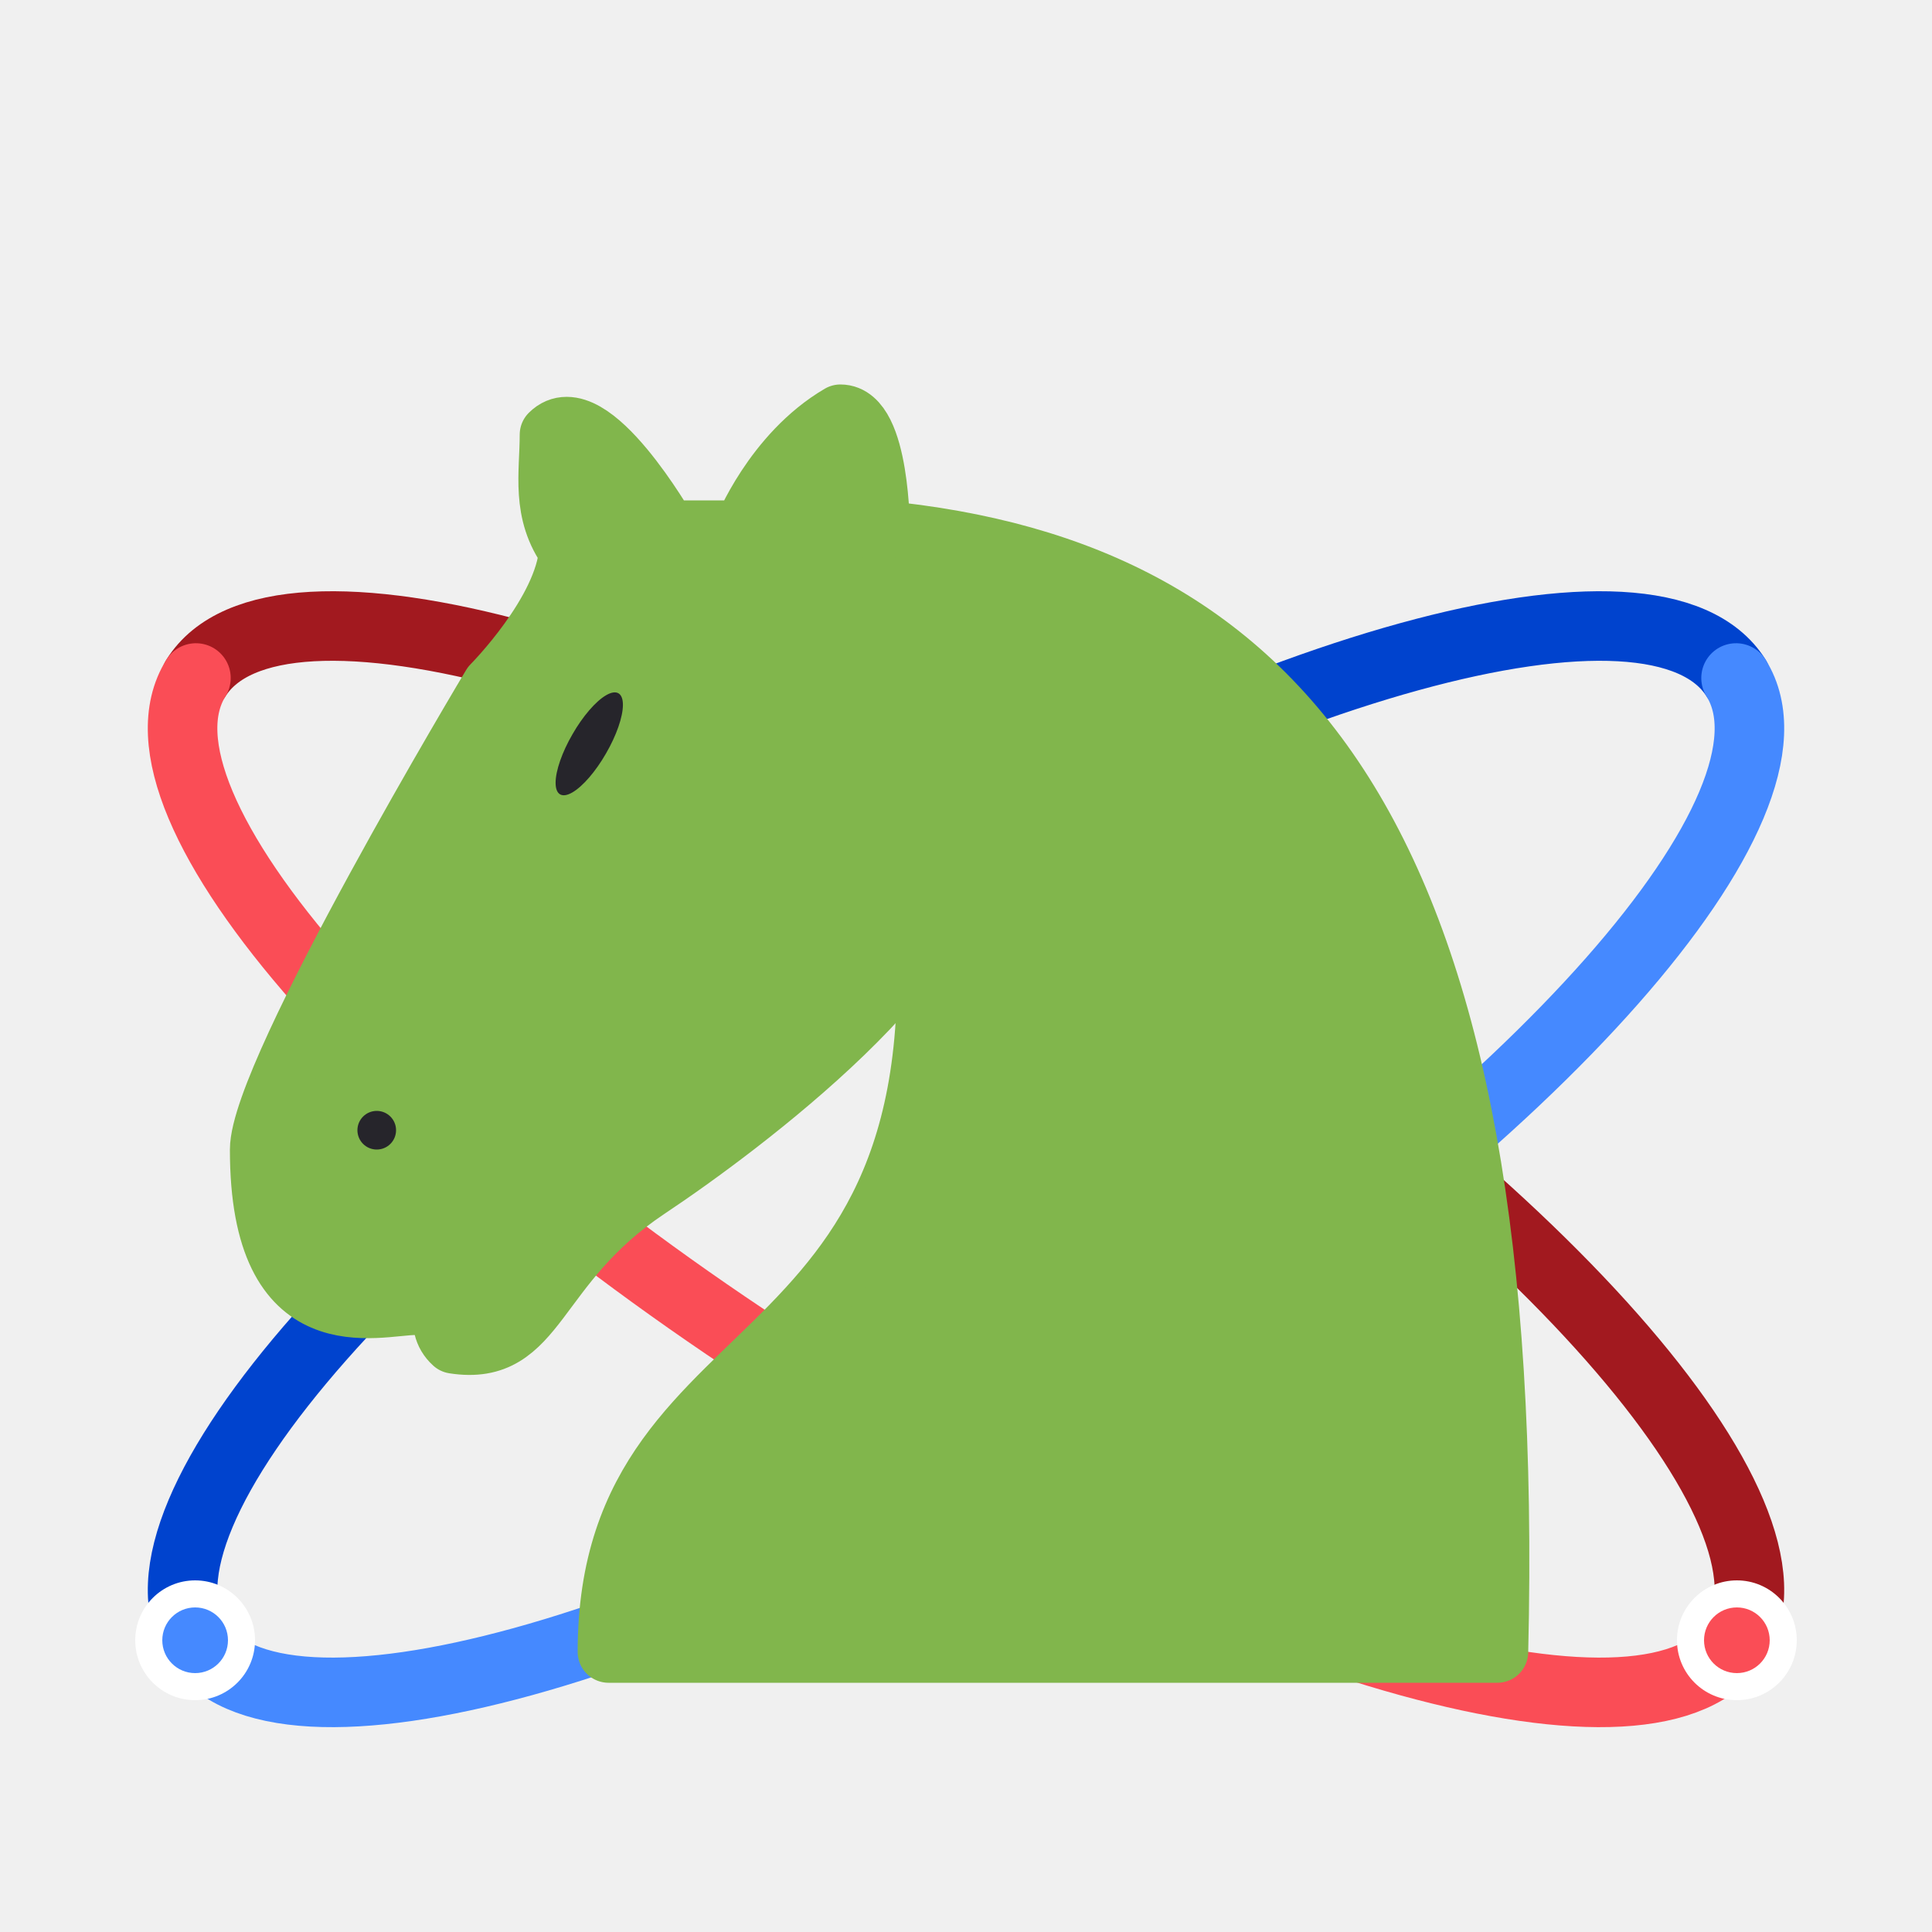
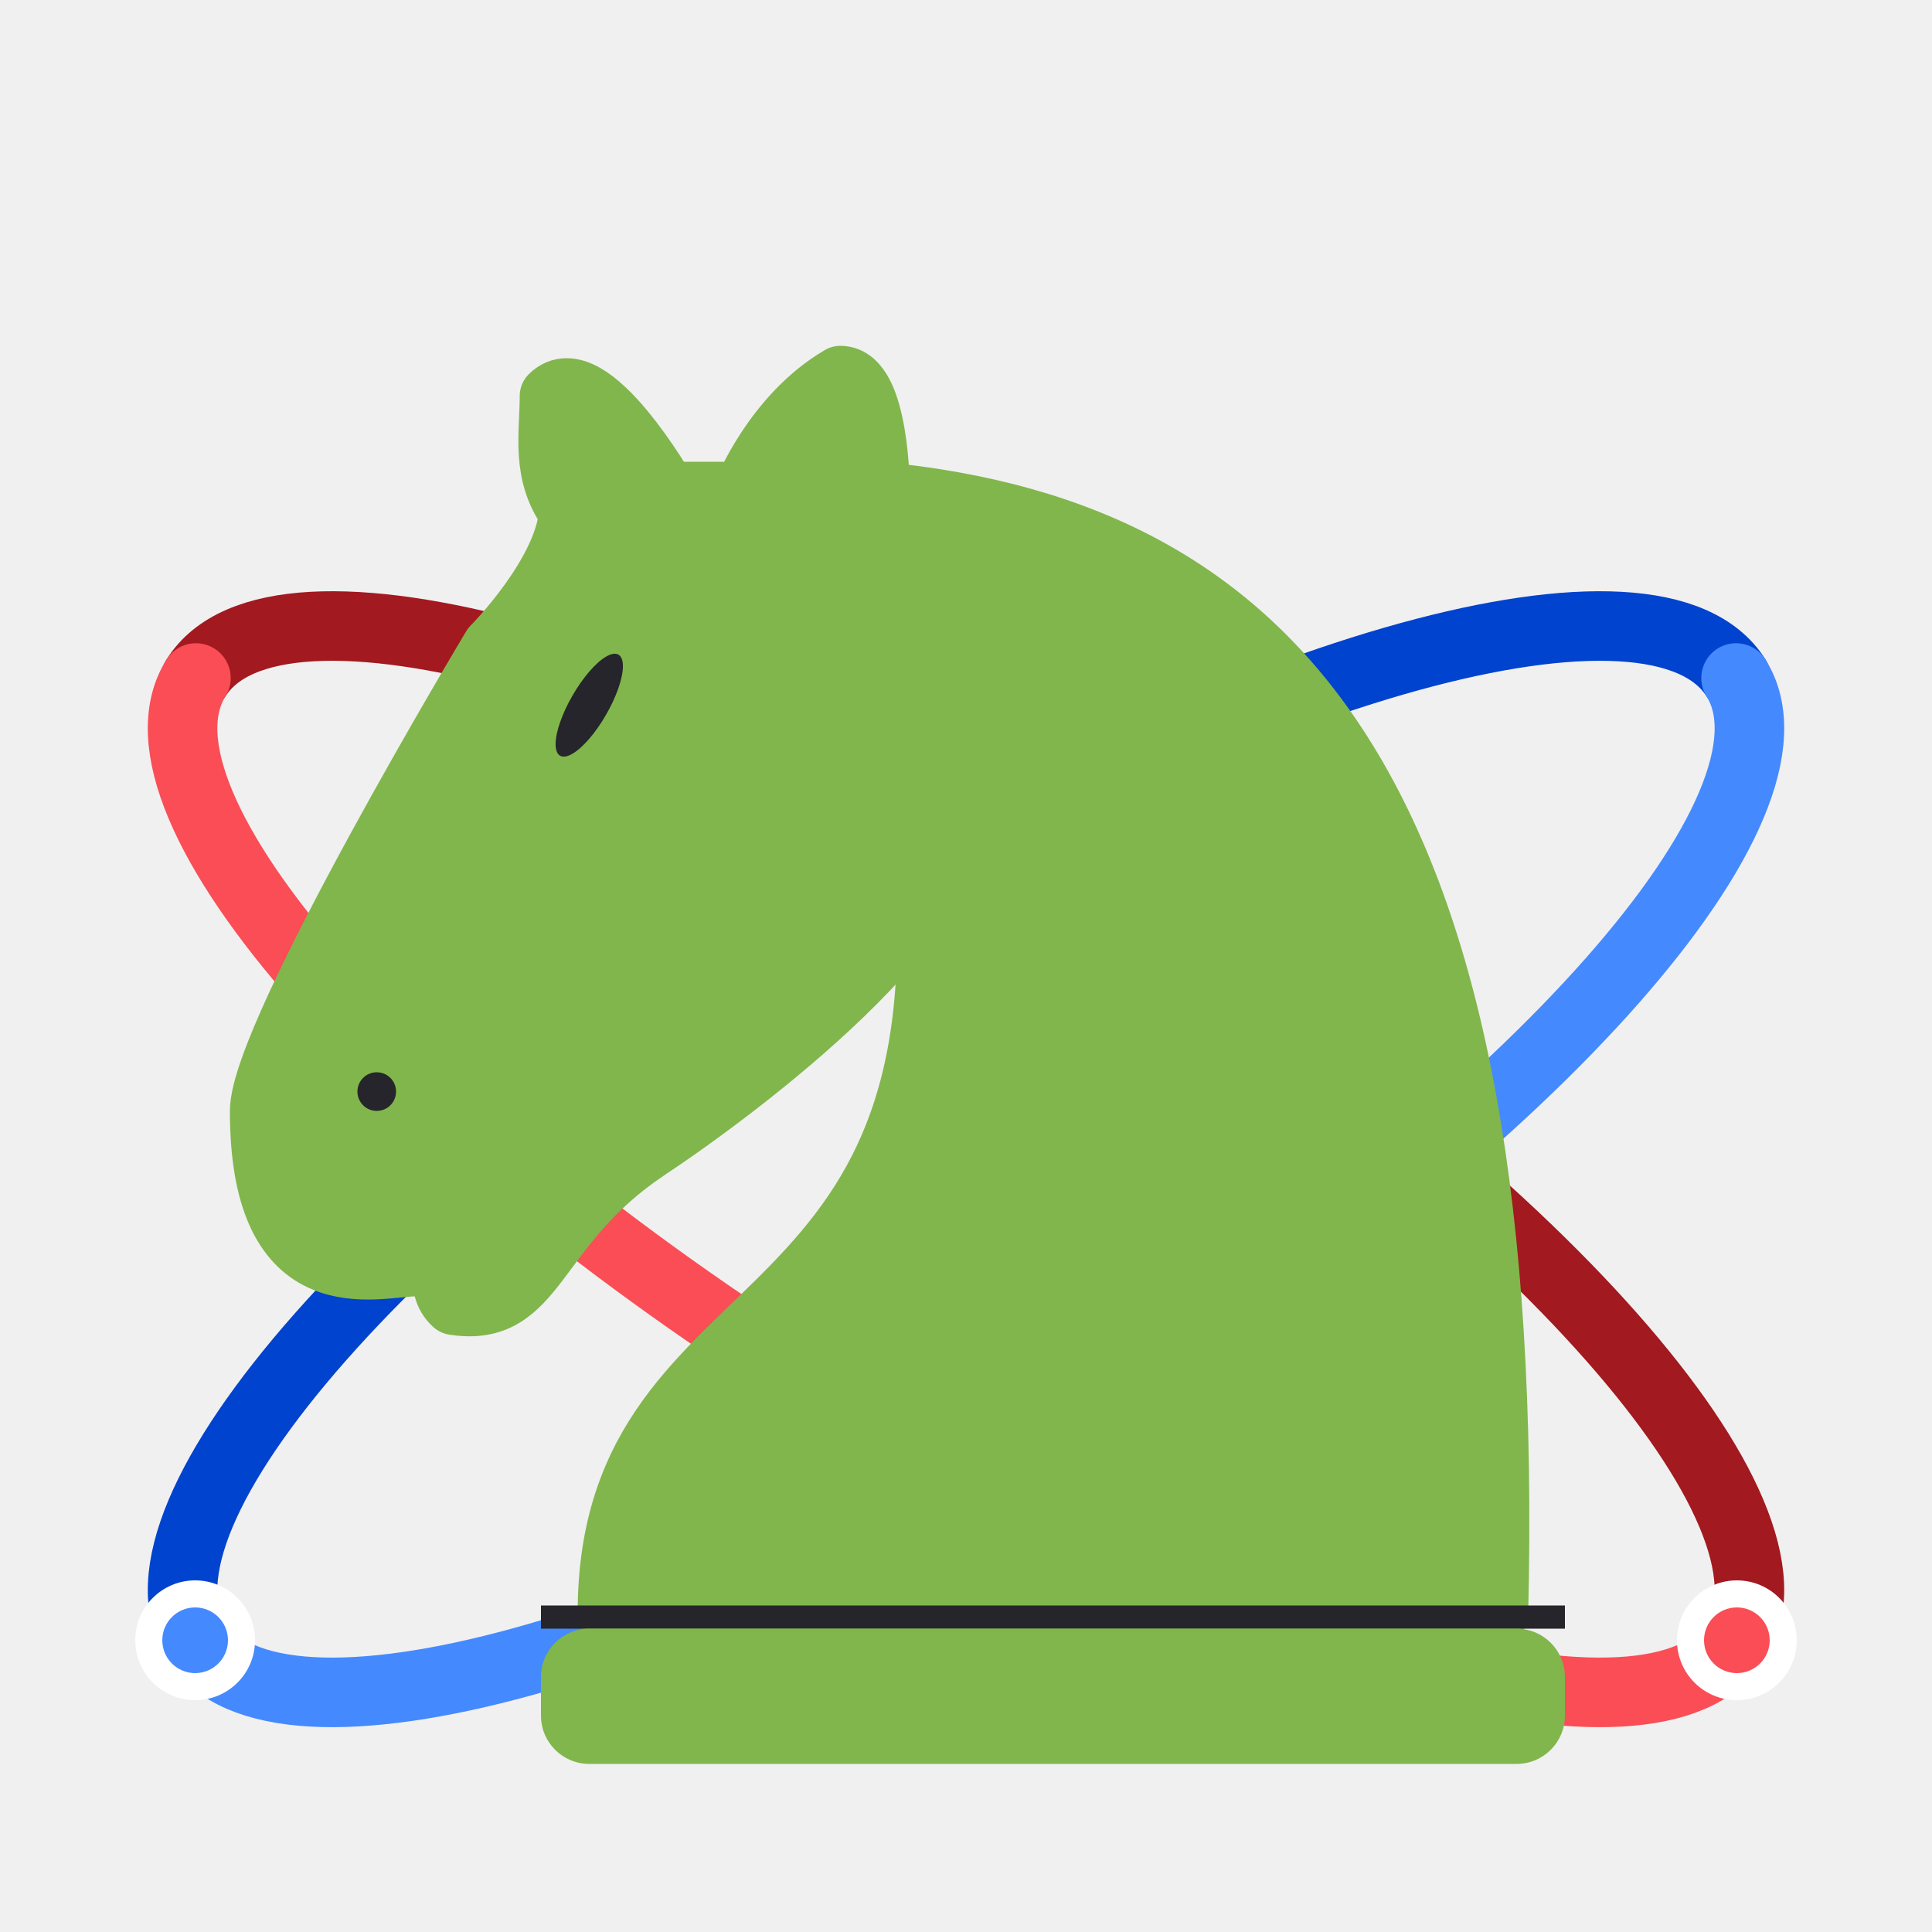
<svg xmlns="http://www.w3.org/2000/svg" viewBox="0 0 100 100">
  <path d="M-47 0 A47 14 0 0 1 47 0" fill="none" stroke="#0043ce" stroke-width="3.6" stroke-linecap="round" transform="translate(50 60) rotate(-32)" />
  <path d="M-47 0 A47 14 0 0 1 47 0" fill="none" stroke="#a2191f" stroke-width="3.6" stroke-linecap="round" transform="translate(50 60) rotate(32)" />
  <path d="M-47 0 A47 14 0 0 0 47 0" fill="none" stroke="#4589ff" stroke-width="3.6" stroke-linecap="round" transform="translate(50 60) rotate(-32)" />
  <path d="M-47 0 A47 14 0 0 0 47 0" fill="none" stroke="#fa4d56" stroke-width="3.6" stroke-linecap="round" transform="translate(50 60) rotate(32)" />
  <circle cx="10.1" cy="84.9" r="3.1" fill="#fff" />
  <circle cx="10.1" cy="84.9" r="1.7" fill="#4589ff" />
  <circle cx="89.9" cy="84.9" r="3.1" fill="#fff" />
  <circle cx="89.9" cy="84.9" r="1.7" fill="#fa4d56" />
-   <g transform="translate(1.50 7.50) scale(2.0)" fill="#81b64c" stroke="#81b64c" stroke-width="1.6" stroke-linejoin="round" stroke-linecap="round">
+   <g transform="translate(1.50 5.50) scale(2.0)" fill="#81b64c" stroke="#81b64c" stroke-width="1.6" stroke-linejoin="round" stroke-linecap="round">
    <path d="M22 10c10.5 1 16.5 8 16 29H15c0-9 10-6.5 8-21" />
    <path d="M24 18c.38 2.91-5.55 7.37-8 9-3 2-2.82 4.34-5 4-1.042-.94 1.41-3.04 0-3-1 0 .19 1.23-1 2-1 0-4.003 1-4-4 0-2 6-12 6-12s1.89-1.9 2-3.5c-.73-.994-.5-2-.5-3 1-1 3 2.5 3 2.5h2s.78-1.992 2.5-3c1 0 1 3 1 3" />
  </g>
-   <g transform="translate(1.50 7.50) scale(2.0)" fill="#26252b">
+   <g transform="translate(1.50 5.50) scale(2.0)" fill="#26252b">
    <path d="M9.5 25.5a.5.5 0 1 1-1 0 .5.5 0 1 1 1 0m5.433-9.75a.5 1.5 30 1 1-.866-.5.5 1.5 30 1 1 .866.5" />
  </g>
+   <rect x="28.0" y="83.1" width="53.0" height="1.2" fill="#26252b" />
+   <rect x="28.0" y="84.3" width="53.0" height="7" rx="2.5" fill="#81b64c" />
</svg>
